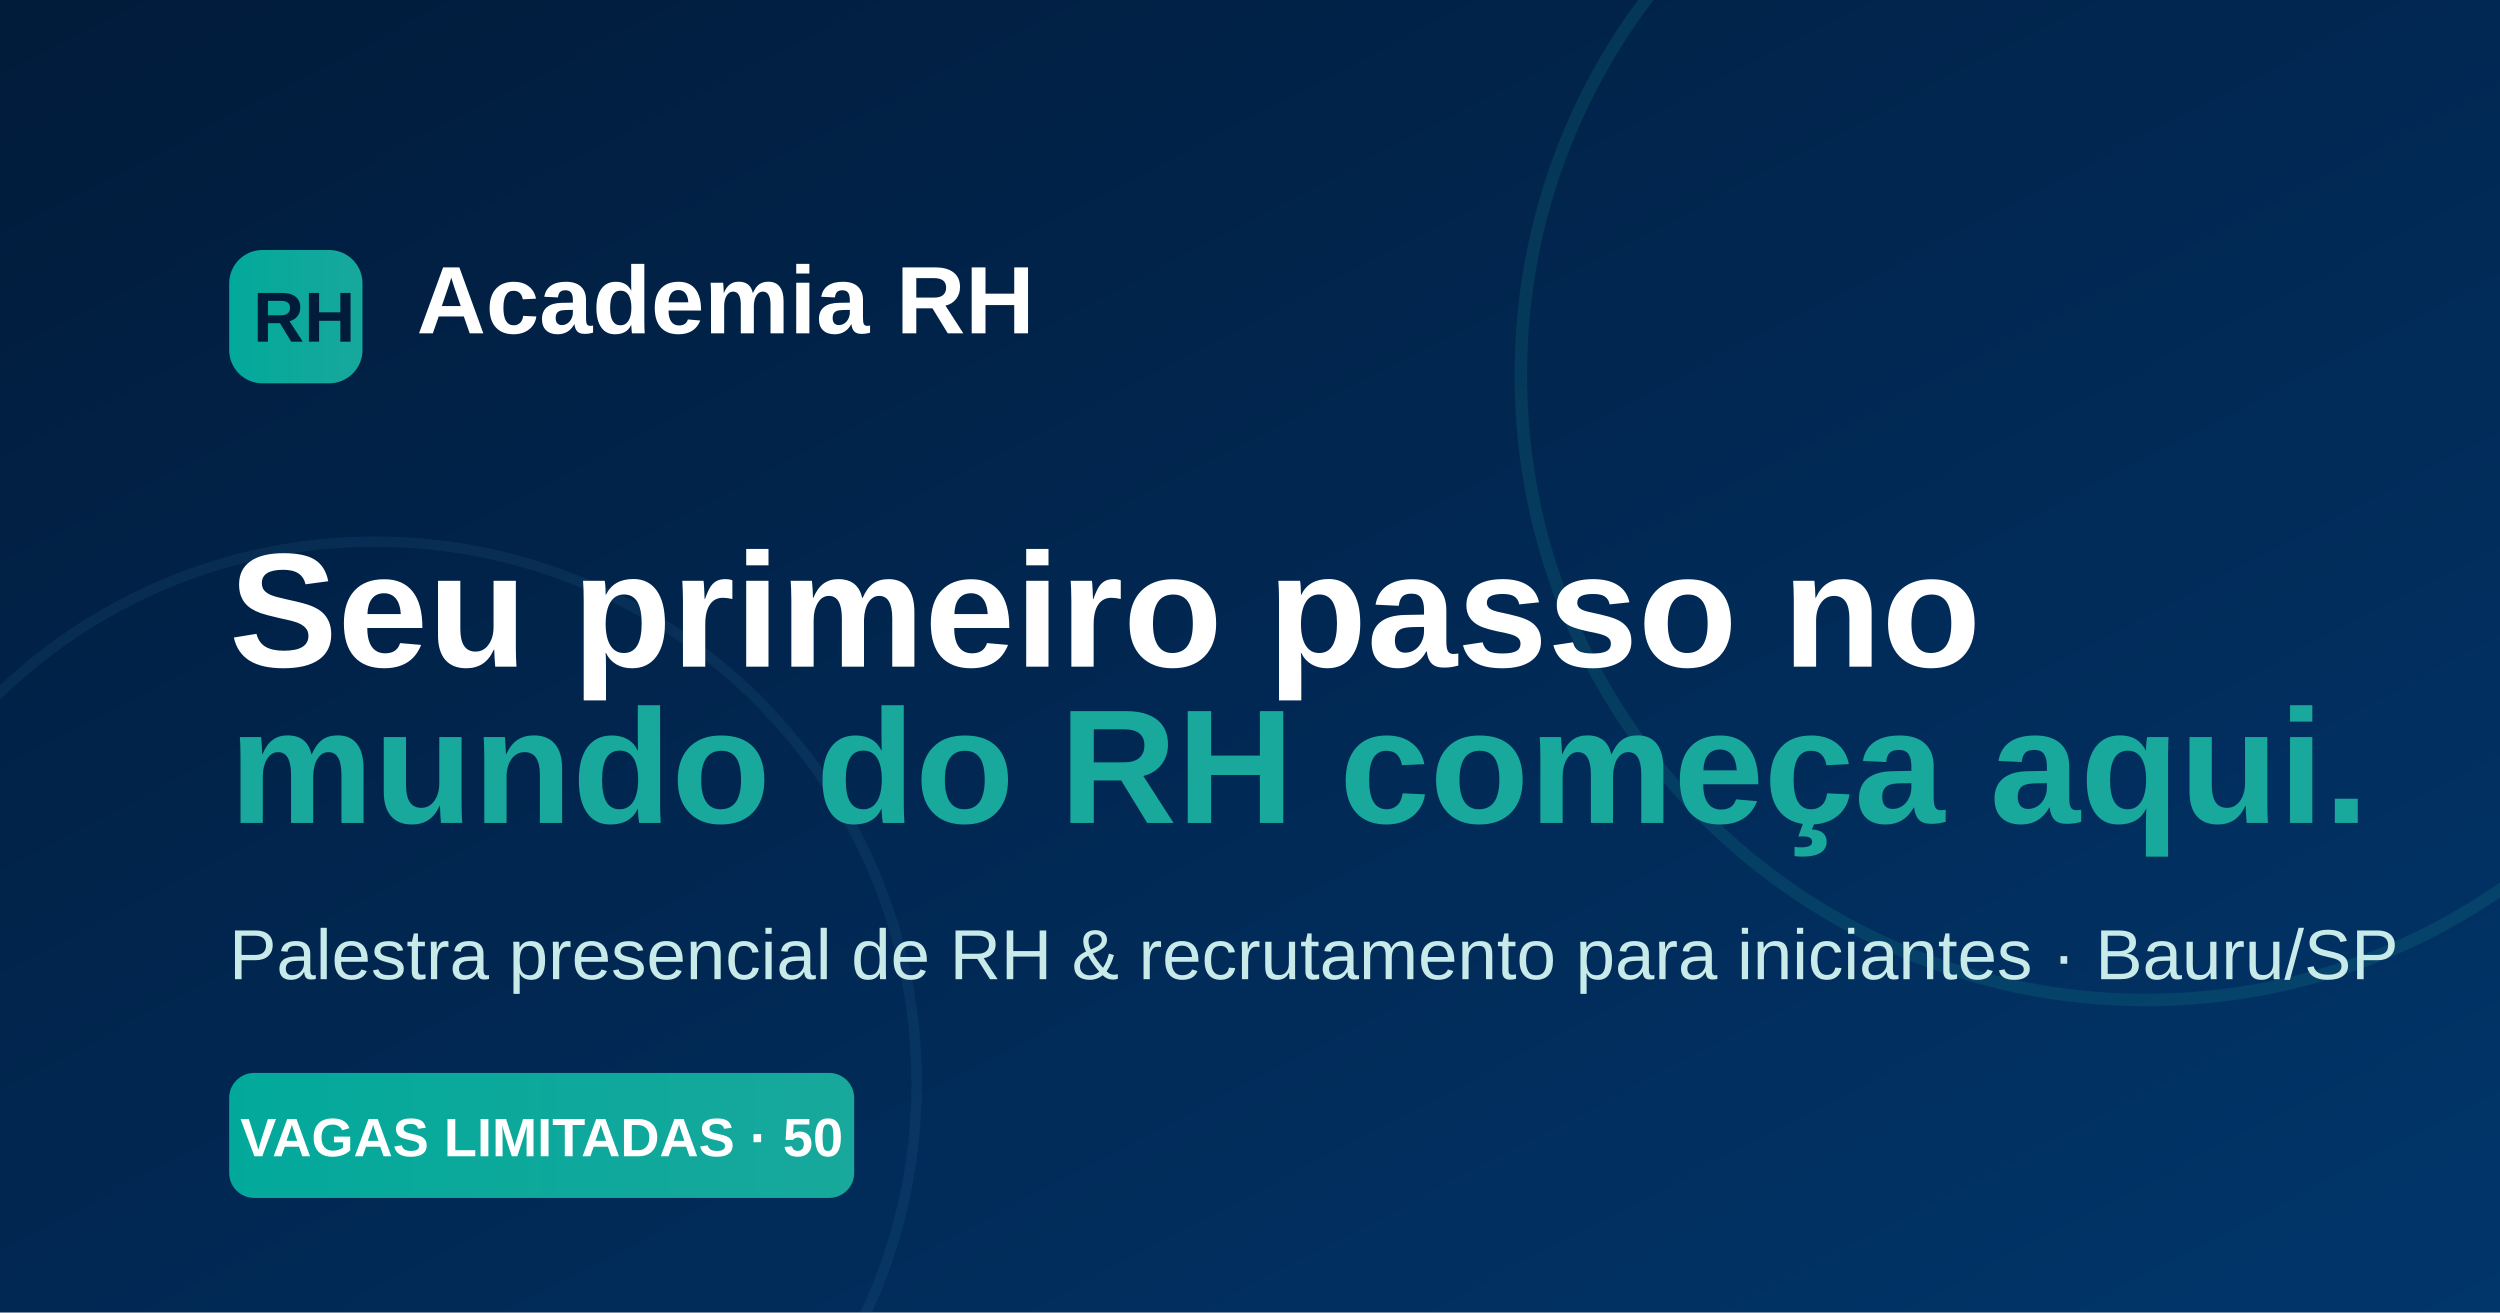
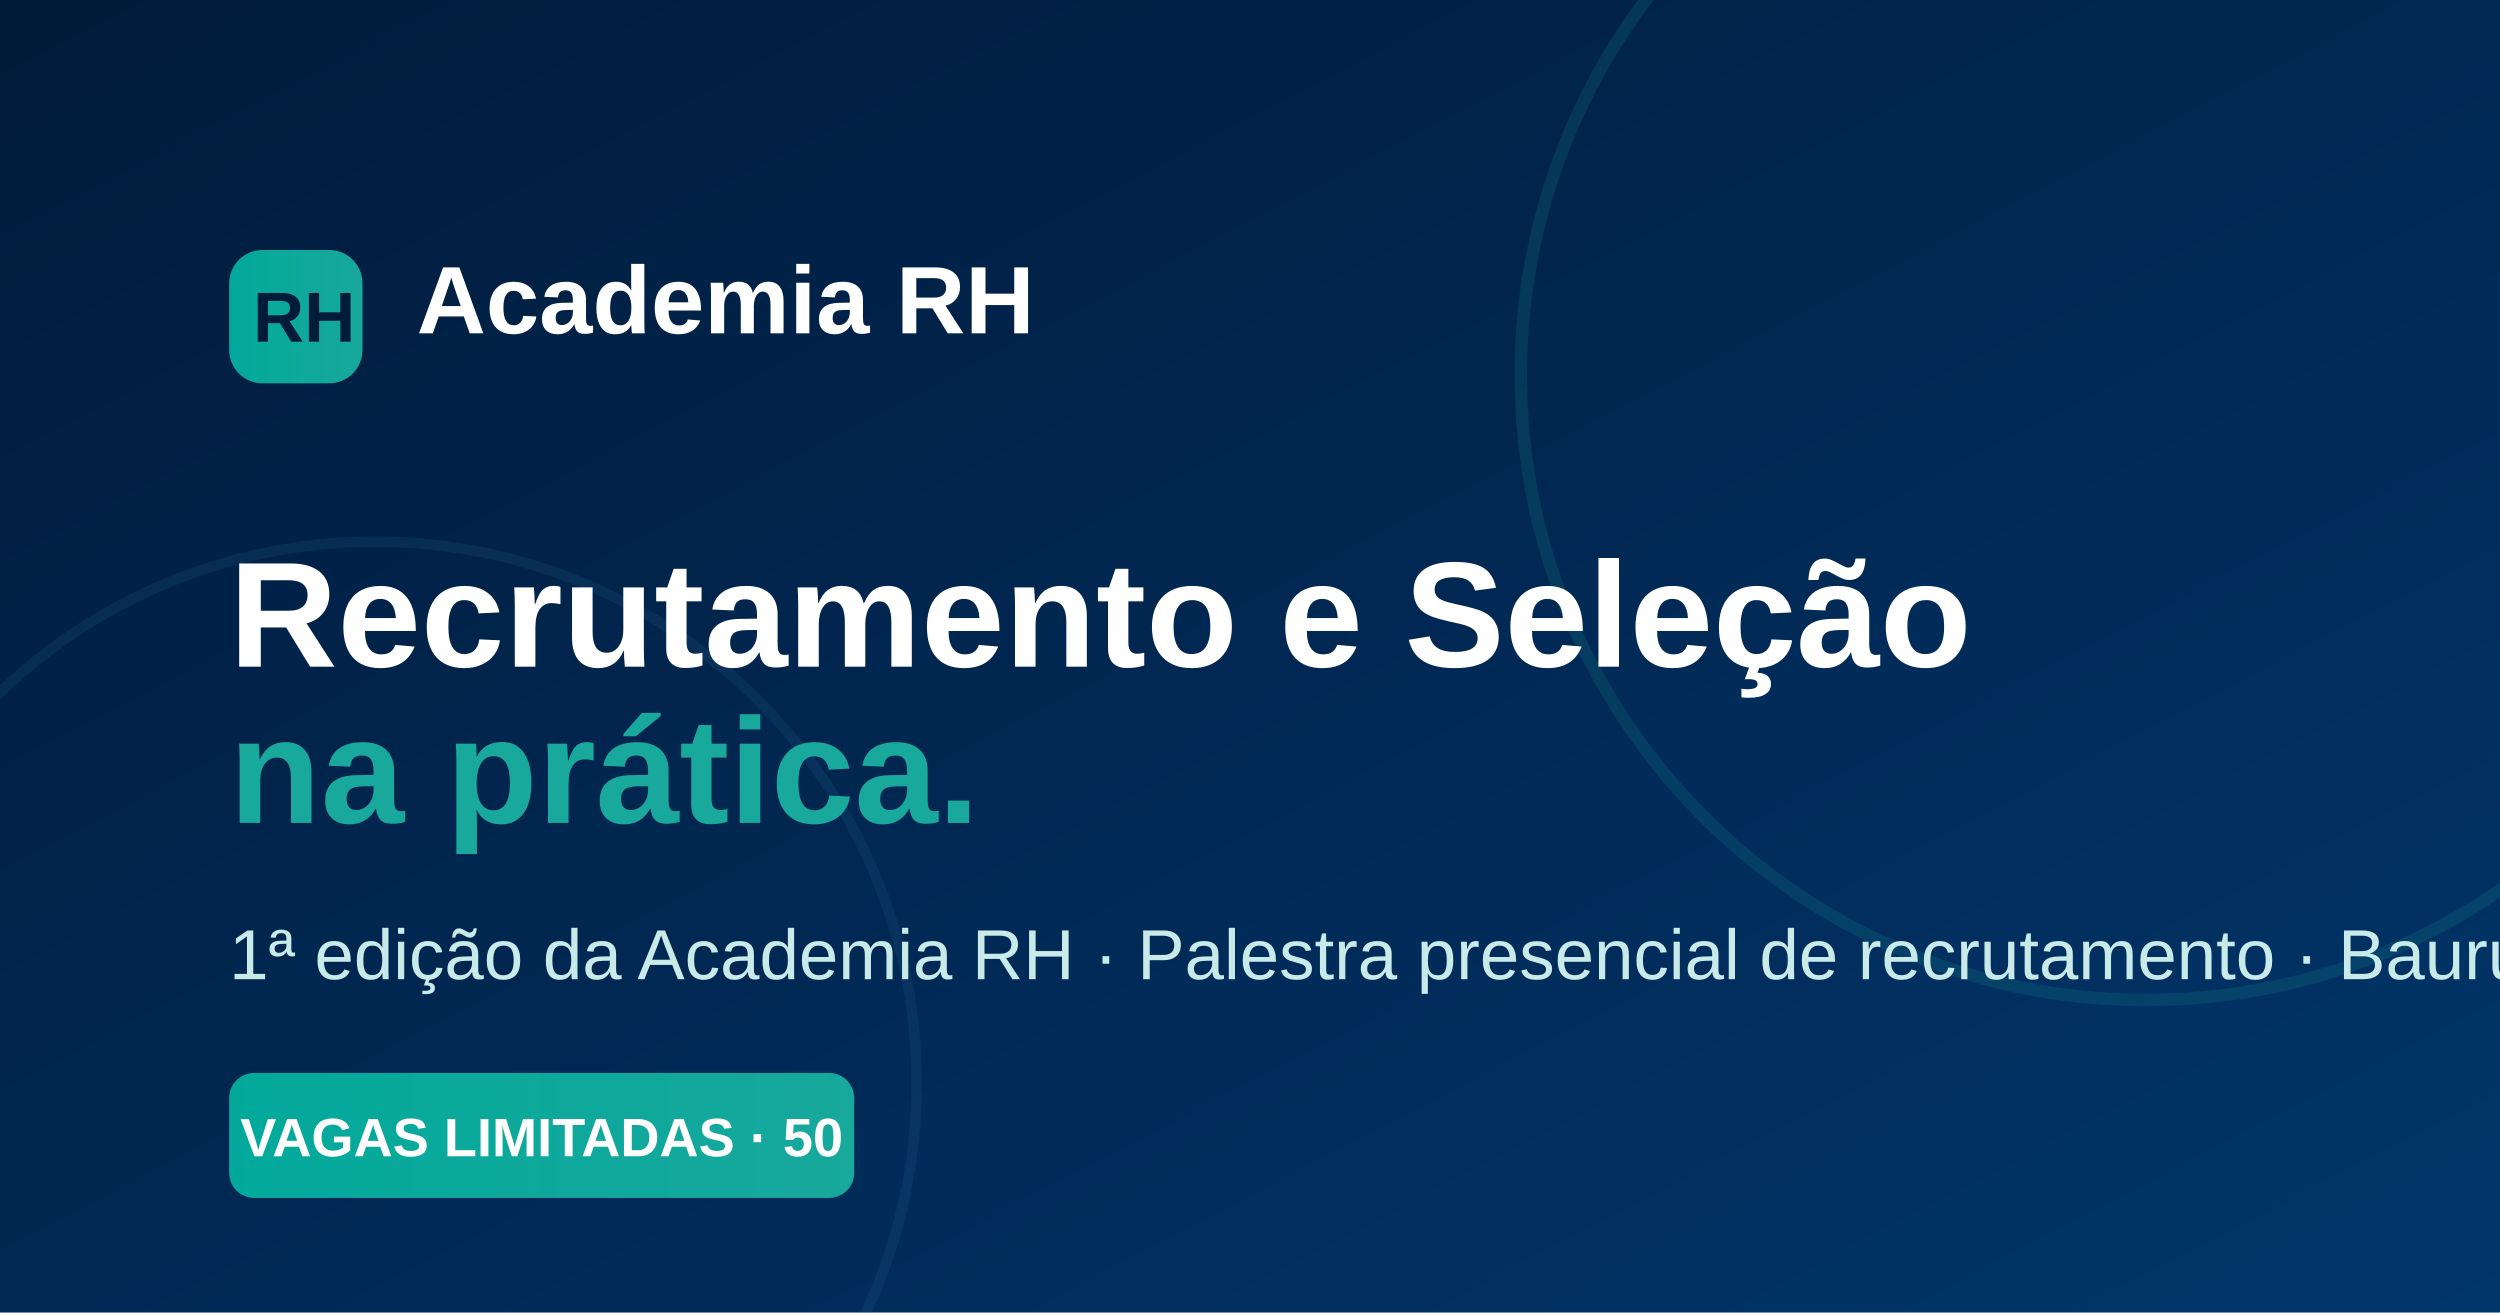
<svg xmlns="http://www.w3.org/2000/svg" viewBox="0 0 1200 630" width="1200" height="630">
  <defs>
    <linearGradient id="bg" x1="0%" y1="0%" x2="100%" y2="100%">
      <stop offset="0%" style="stop-color:#011b3a" />
      <stop offset="55%" style="stop-color:#012955" />
      <stop offset="100%" style="stop-color:#01366b" />
    </linearGradient>
    <linearGradient id="accent" x1="0%" y1="0%" x2="100%" y2="0%">
      <stop offset="0%" style="stop-color:#02a99b" />
      <stop offset="100%" style="stop-color:#18a89c" />
    </linearGradient>
  </defs>
  <rect width="1200" height="630" fill="url(#bg)" />
  <circle cx="1030" cy="180" r="300" fill="none" stroke="#18a89c" stroke-width="6" opacity="0.15" />
  <circle cx="180" cy="520" r="260" fill="none" stroke="#3f7da6" stroke-width="5" opacity="0.12" />
  <rect x="110" y="120" width="64" height="64" rx="16" fill="url(#accent)" />
  <text x="146" y="164" font-family="Arial, sans-serif" font-size="34" font-weight="bold" fill="#011b3a" text-anchor="middle">RH</text>
  <text x="200" y="160" font-family="Arial, sans-serif" font-size="46" font-weight="bold" fill="#ffffff">Academia RH</text>
-   <text x="110" y="320" font-family="Arial, sans-serif" font-size="78" font-weight="bold" fill="#ffffff">Seu primeiro passo no</text>
-   <text x="110" y="395" font-family="Arial, sans-serif" font-size="78" font-weight="bold" fill="#18a89c">mundo do RH começa aqui.</text>
-   <text x="110" y="470" font-family="Arial, sans-serif" font-size="34" fill="#d2f3ef" opacity="0.95">Palestra presencial de RH &amp; recrutamento para iniciantes · Bauru/SP</text>
+   <text x="110" y="320" font-family="Arial, sans-serif" font-size="72" font-weight="bold" fill="#ffffff">Recrutamento e Seleção</text>
+   <text x="110" y="395" font-family="Arial, sans-serif" font-size="72" font-weight="bold" fill="#18a89c">na prática.</text>
+   <text x="110" y="470" font-family="Arial, sans-serif" font-size="34" fill="#d2f3ef" opacity="0.95">1ª edição da Academia RH · Palestra presencial de recrutamento · Bauru/SP</text>
  <rect x="110" y="515" width="300" height="60" rx="12" fill="url(#accent)" />
  <text x="260" y="555" font-family="Arial, sans-serif" font-size="26" font-weight="bold" fill="#ffffff" text-anchor="middle">VAGAS LIMITADAS · 50</text>
</svg>
